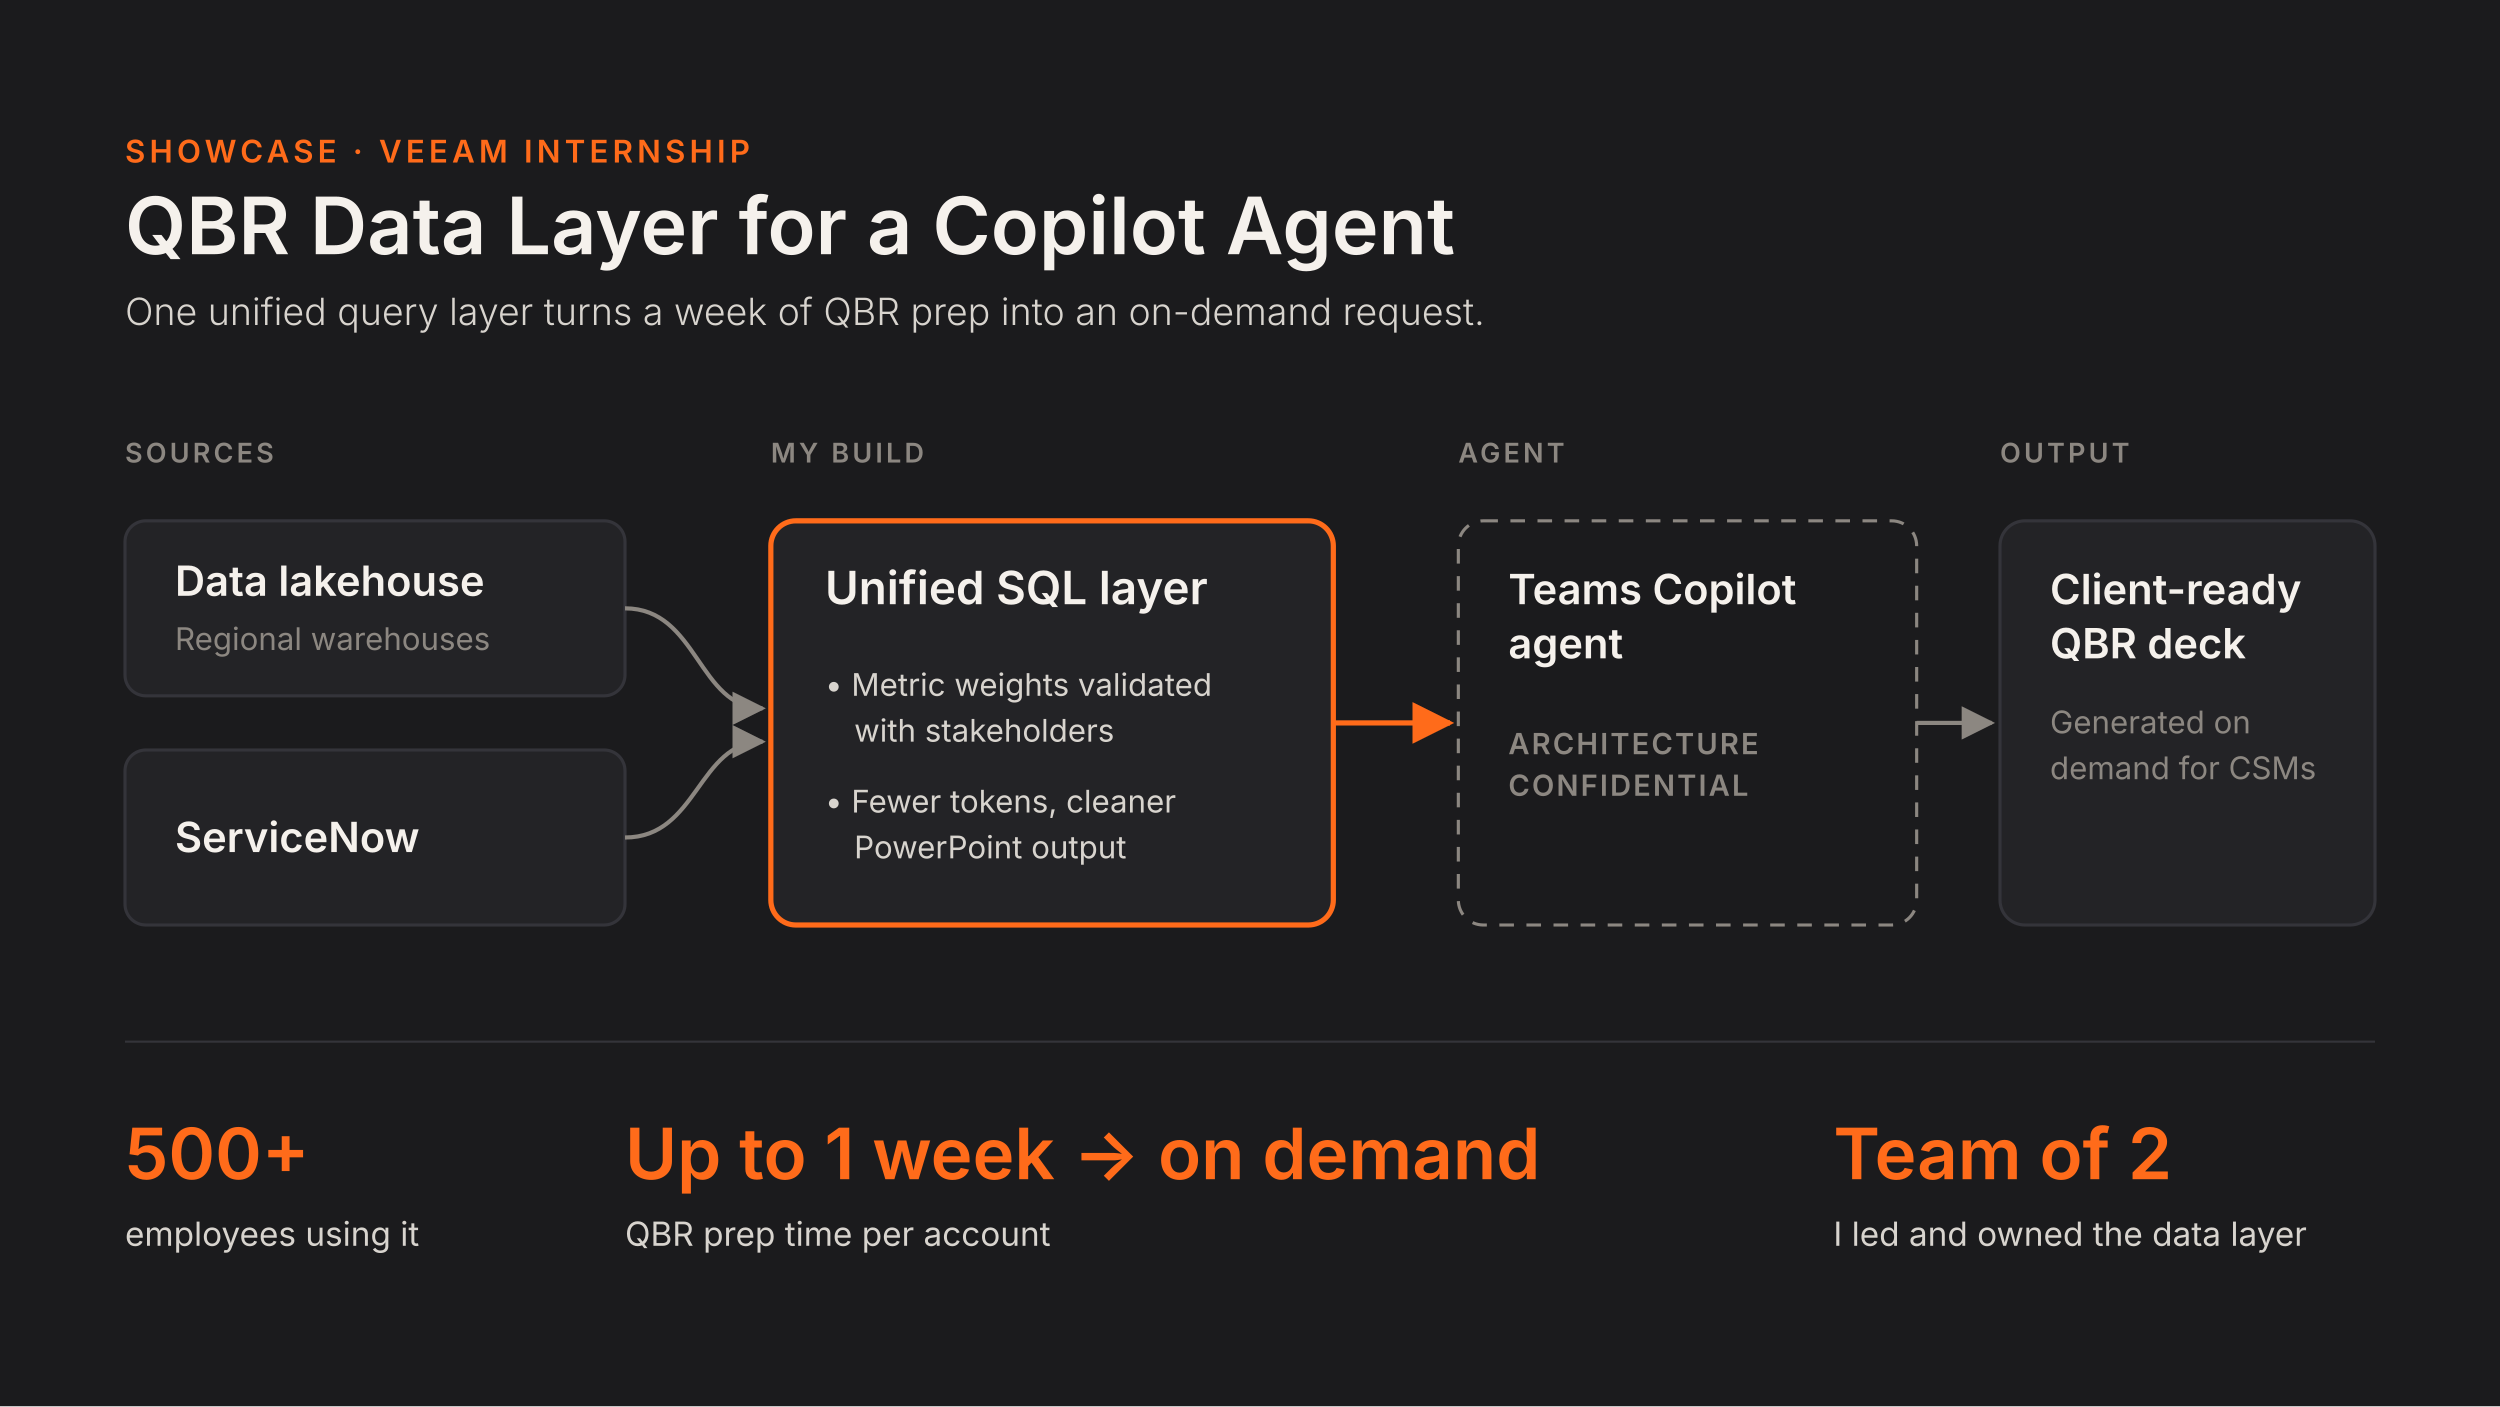
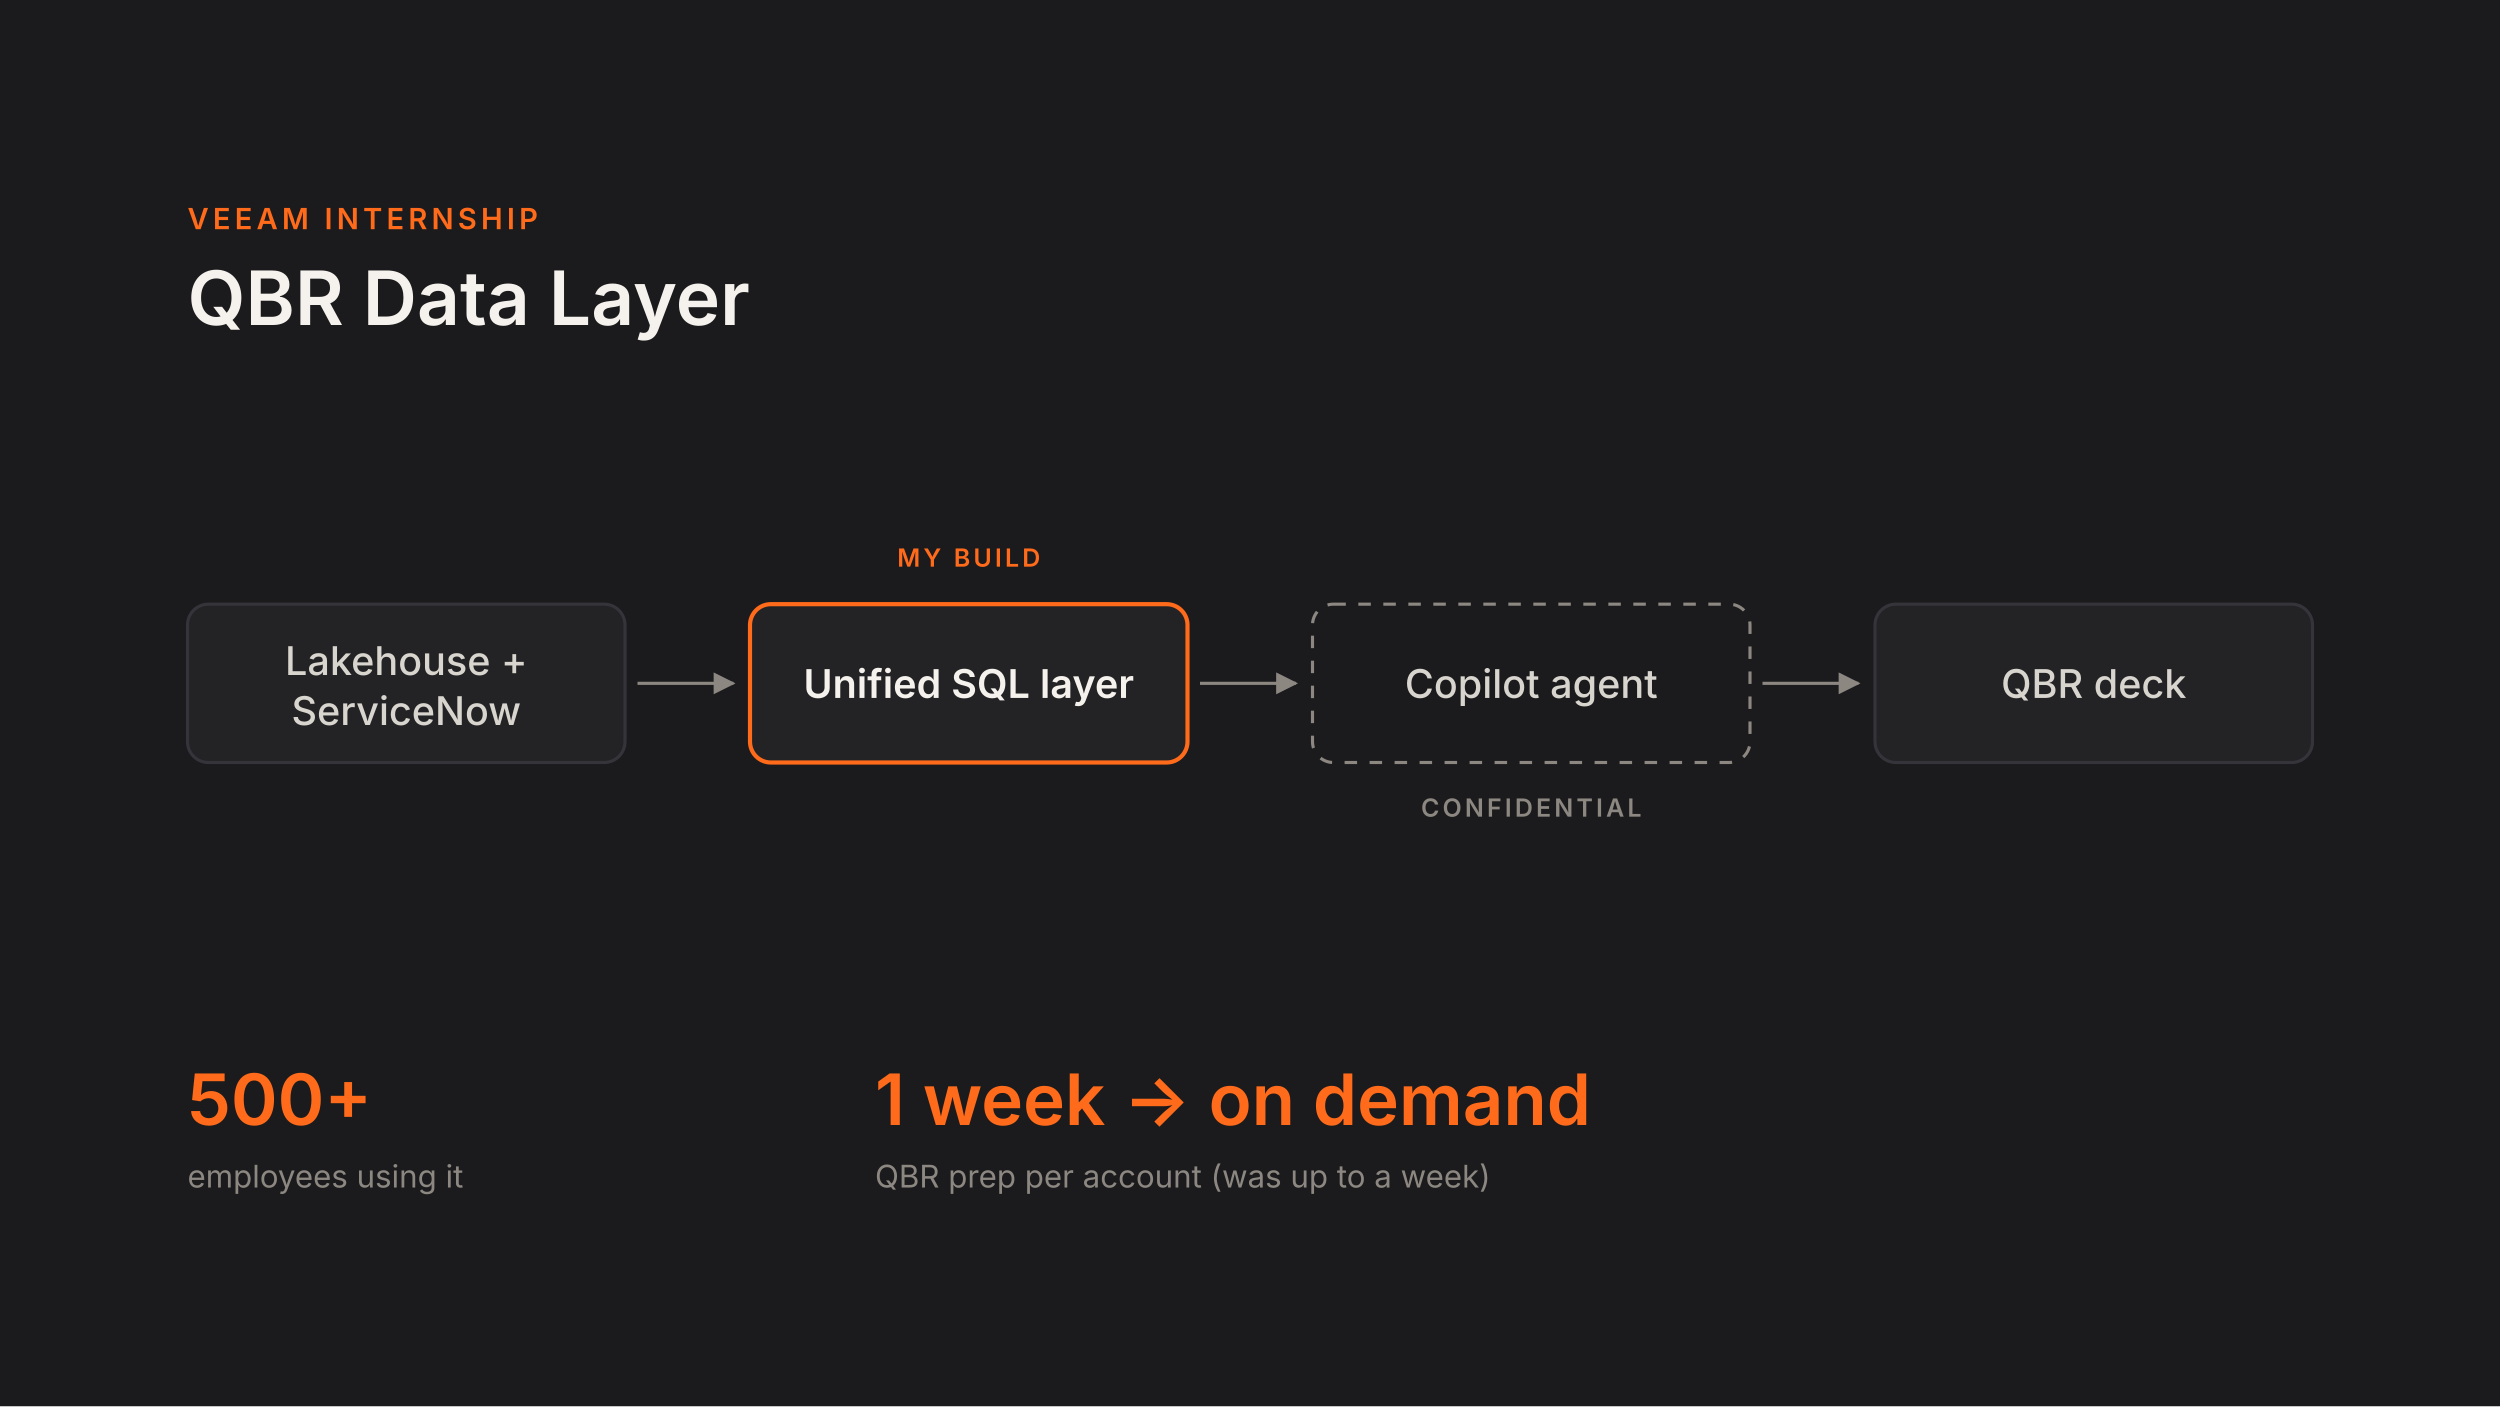
<svg xmlns="http://www.w3.org/2000/svg" viewBox="0 0 1200 675" width="1200" height="675" font-family="'Segoe UI', Inter, system-ui, -apple-system, sans-serif">
  <defs>
-     <marker id="arrow" viewBox="0 0 10 10" refX="9" refY="5" markerWidth="8" markerHeight="8" orient="auto">
+     <marker id="arrow" viewBox="0 0 10 10" refX="9" refY="5" markerWidth="7" markerHeight="7" orient="auto">
      <path d="M0,0 L10,5 L0,10 z" fill="#8c8781" />
-     </marker>
-     <marker id="arrow-accent" viewBox="0 0 10 10" refX="9" refY="5" markerWidth="8" markerHeight="8" orient="auto">
-       <path d="M0,0 L10,5 L0,10 z" fill="#ff6b1a" />
    </marker>
  </defs>
  <rect width="1200" height="675" fill="#1b1b1d" />
-   <text x="60" y="78" font-size="15" font-weight="600" letter-spacing="2" fill="#ff6b1a">SHOWCASE · VEEAM INTERNSHIP</text>
-   <text x="60" y="122" font-size="38" font-weight="600" fill="#f5f1ec">QBR Data Layer for a Copilot Agent</text>
-   <text x="60" y="156" font-size="18" font-weight="300" fill="#d8d4ce">One unified query layer turns a week of QBR prep into an on-demand request.</text>
-   <g font-size="13" font-weight="600" letter-spacing="1.5" fill="#8c8781">
-     <text x="60" y="222">SOURCES</text>
-     <text x="370" y="222">MY BUILD</text>
-     <text x="700" y="222">AGENT</text>
-     <text x="960" y="222">OUTPUT</text>
+   <text x="90" y="110" font-size="14" font-weight="600" letter-spacing="2" fill="#ff6b1a">VEEAM INTERNSHIP</text>
+   <text x="90" y="156" font-size="36" font-weight="600" fill="#f5f1ec">QBR Data Layer</text>
+   <g font-size="19" font-weight="500" text-anchor="middle">
+     <rect x="90" y="290" width="210" height="76" rx="10" fill="#232326" stroke="#34343a" stroke-width="1.5" />
+     <text x="195" y="324" fill="#d8d4ce">Lakehouse +</text>
+     <text x="195" y="348" fill="#d8d4ce">ServiceNow</text>
+     <text x="465" y="272" font-size="12" font-weight="600" letter-spacing="1.5" fill="#ff6b1a">MY BUILD</text>
+     <rect x="360" y="290" width="210" height="76" rx="10" fill="#232326" stroke="#ff6b1a" stroke-width="2" />
+     <text x="465" y="335" font-weight="600" fill="#f5f1ec">Unified SQL layer</text>
+     <rect x="630" y="290" width="210" height="76" rx="10" fill="none" stroke="#8c8781" stroke-width="1.5" stroke-dasharray="6 6" />
+     <text x="735" y="335" fill="#d8d4ce">Copilot agent</text>
+     <text x="735" y="392" font-size="12" font-weight="600" letter-spacing="1.5" fill="#8c8781">CONFIDENTIAL</text>
+     <rect x="900" y="290" width="210" height="76" rx="10" fill="#232326" stroke="#34343a" stroke-width="1.5" />
+     <text x="1005" y="335" fill="#d8d4ce">QBR deck</text>
  </g>
-   <g>
-     <rect x="60" y="250" width="240" height="84" rx="10" fill="#232326" stroke="#34343a" stroke-width="1.5" />
-     <text x="84" y="286" font-size="20" font-weight="600" fill="#f5f1ec">Data lakehouse</text>
-     <text x="84" y="312" font-size="15" fill="#8c8781">Regional warehouses</text>
-     <rect x="60" y="360" width="240" height="84" rx="10" fill="#232326" stroke="#34343a" stroke-width="1.5" />
-     <text x="84" y="409" font-size="20" font-weight="600" fill="#f5f1ec">ServiceNow</text>
+   <g stroke="#8c8781" stroke-width="1.5" marker-end="url(#arrow)">
+     <line x1="306" y1="328" x2="352" y2="328" />
+     <line x1="576" y1="328" x2="622" y2="328" />
+     <line x1="846" y1="328" x2="892" y2="328" />
  </g>
-   <path d="M300,292 C335,292 335,340 366,340" fill="none" stroke="#8c8781" stroke-width="2" marker-end="url(#arrow)" />
-   <path d="M300,402 C335,402 335,356 366,356" fill="none" stroke="#8c8781" stroke-width="2" marker-end="url(#arrow)" />
-   <rect x="370" y="250" width="270" height="194" rx="12" fill="#232326" stroke="#ff6b1a" stroke-width="2.5" />
-   <text x="396" y="290" font-size="22" font-weight="600" fill="#f5f1ec">Unified SQL layer</text>
-   <g font-size="15" fill="#d8d4ce">
-     <text x="396" y="334">• Metric weights validated</text>
-     <text x="410" y="356">with stakeholders</text>
-     <text x="396" y="390">• Fewer tokens, cleaner</text>
-     <text x="410" y="412">PowerPoint output</text>
-   </g>
-   <line x1="640" y1="347" x2="696" y2="347" stroke="#ff6b1a" stroke-width="2.5" marker-end="url(#arrow-accent)" />
-   <rect x="700" y="250" width="220" height="194" rx="12" fill="none" stroke="#8c8781" stroke-width="1.5" stroke-dasharray="7 6" />
-   <text x="724" y="290" font-size="20" font-weight="600" fill="#f5f1ec">Teams Copilot</text>
-   <text x="724" y="316" font-size="20" font-weight="600" fill="#f5f1ec">agent</text>
-   <text x="724" y="362" font-size="14" font-weight="600" letter-spacing="1" fill="#8c8781">ARCHITECTURE</text>
-   <text x="724" y="382" font-size="14" font-weight="600" letter-spacing="1" fill="#8c8781">CONFIDENTIAL</text>
-   <line x1="920" y1="347" x2="956" y2="347" stroke="#8c8781" stroke-width="2" marker-end="url(#arrow)" />
-   <rect x="960" y="250" width="180" height="194" rx="12" fill="#232326" stroke="#34343a" stroke-width="1.5" />
-   <text x="984" y="290" font-size="20" font-weight="600" fill="#f5f1ec">Client-ready</text>
-   <text x="984" y="316" font-size="20" font-weight="600" fill="#f5f1ec">QBR deck</text>
-   <text x="984" y="352" font-size="15" fill="#8c8781">Generated on</text>
-   <text x="984" y="374" font-size="15" fill="#8c8781">demand for CSMs</text>
-   <line x1="60" y1="500" x2="1140" y2="500" stroke="#34343a" stroke-width="1" />
-   <g>
-     <text x="60" y="566" font-size="34" font-weight="600" fill="#ff6b1a">500+</text>
-     <text x="60" y="598" font-size="16" fill="#d8d4ce">employees using it</text>
-     <text x="300" y="566" font-size="34" font-weight="600" fill="#ff6b1a">Up to 1 week → on demand</text>
-     <text x="300" y="598" font-size="16" fill="#d8d4ce">QBR prep time per account</text>
-     <text x="880" y="566" font-size="34" font-weight="600" fill="#ff6b1a">Team of 2</text>
-     <text x="880" y="598" font-size="16" fill="#d8d4ce">I led and owned the data layer</text>
-   </g>
+   <text x="90" y="540" font-size="34" font-weight="600" fill="#ff6b1a">500+</text>
+   <text x="90" y="570" font-size="15" fill="#8c8781">employees using it</text>
+   <text x="420" y="540" font-size="34" font-weight="600" fill="#ff6b1a">1 week → on demand</text>
+   <text x="420" y="570" font-size="15" fill="#8c8781">QBR prep per account (was up to a week)</text>
</svg>
